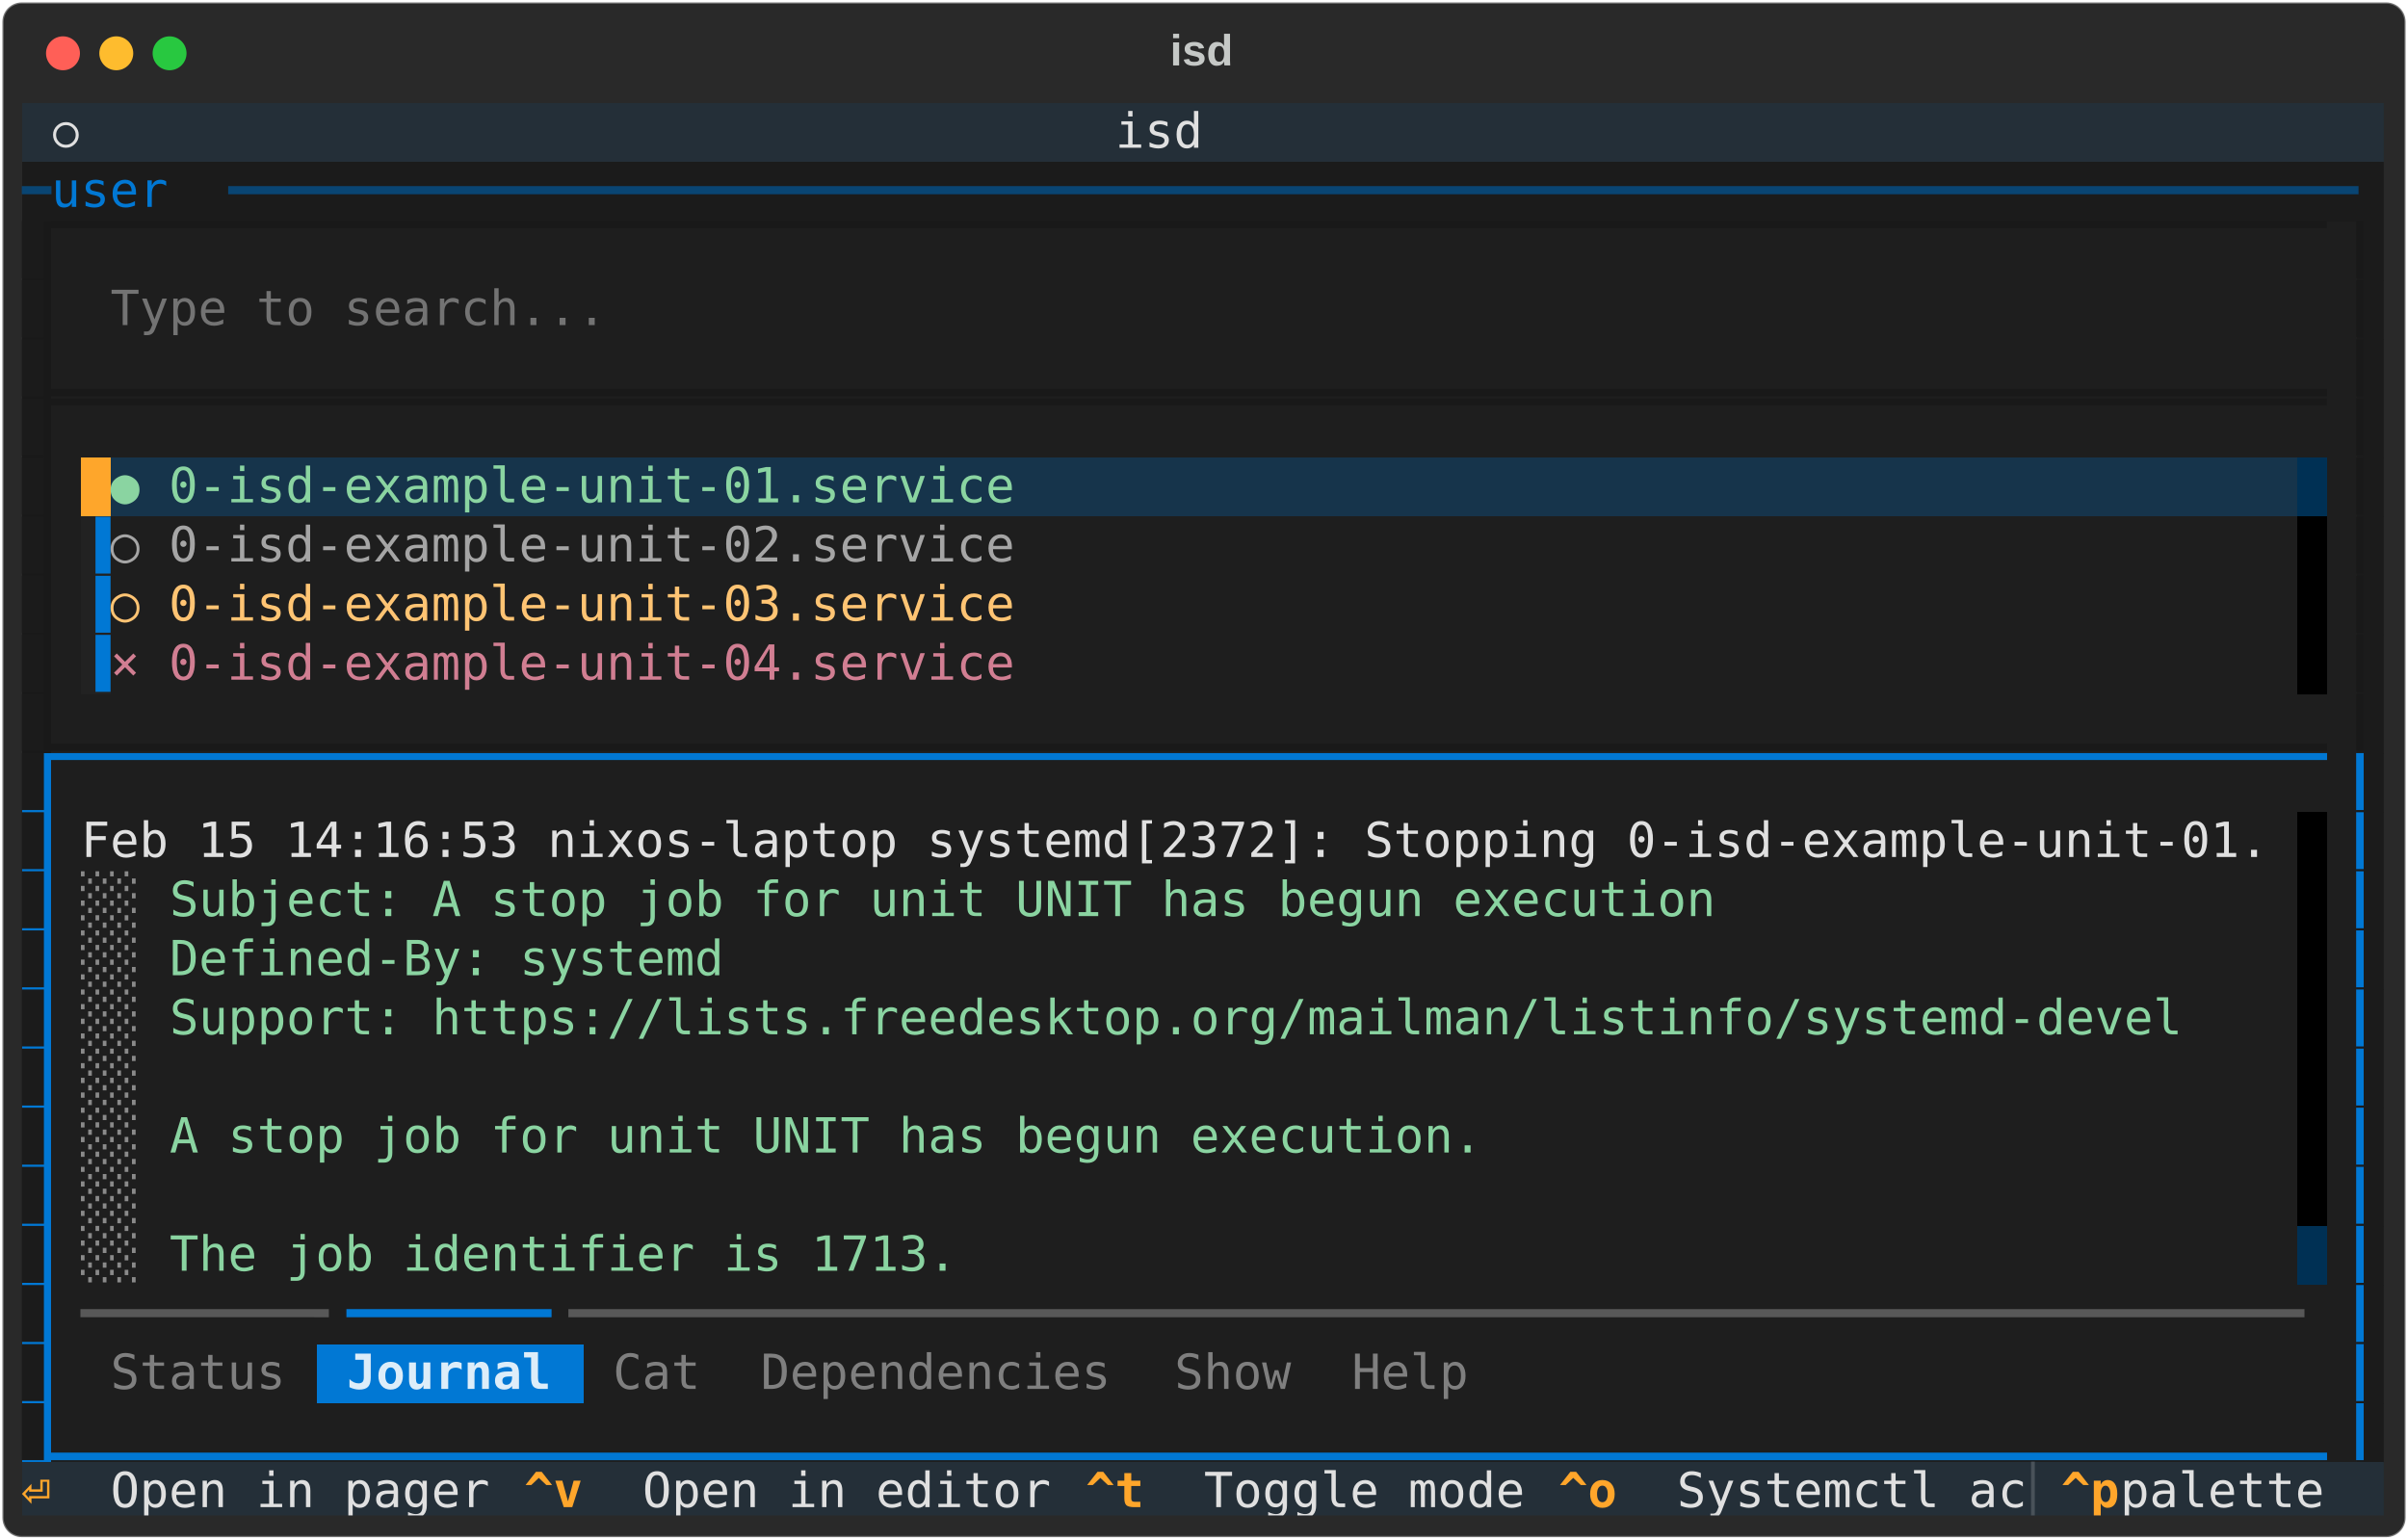
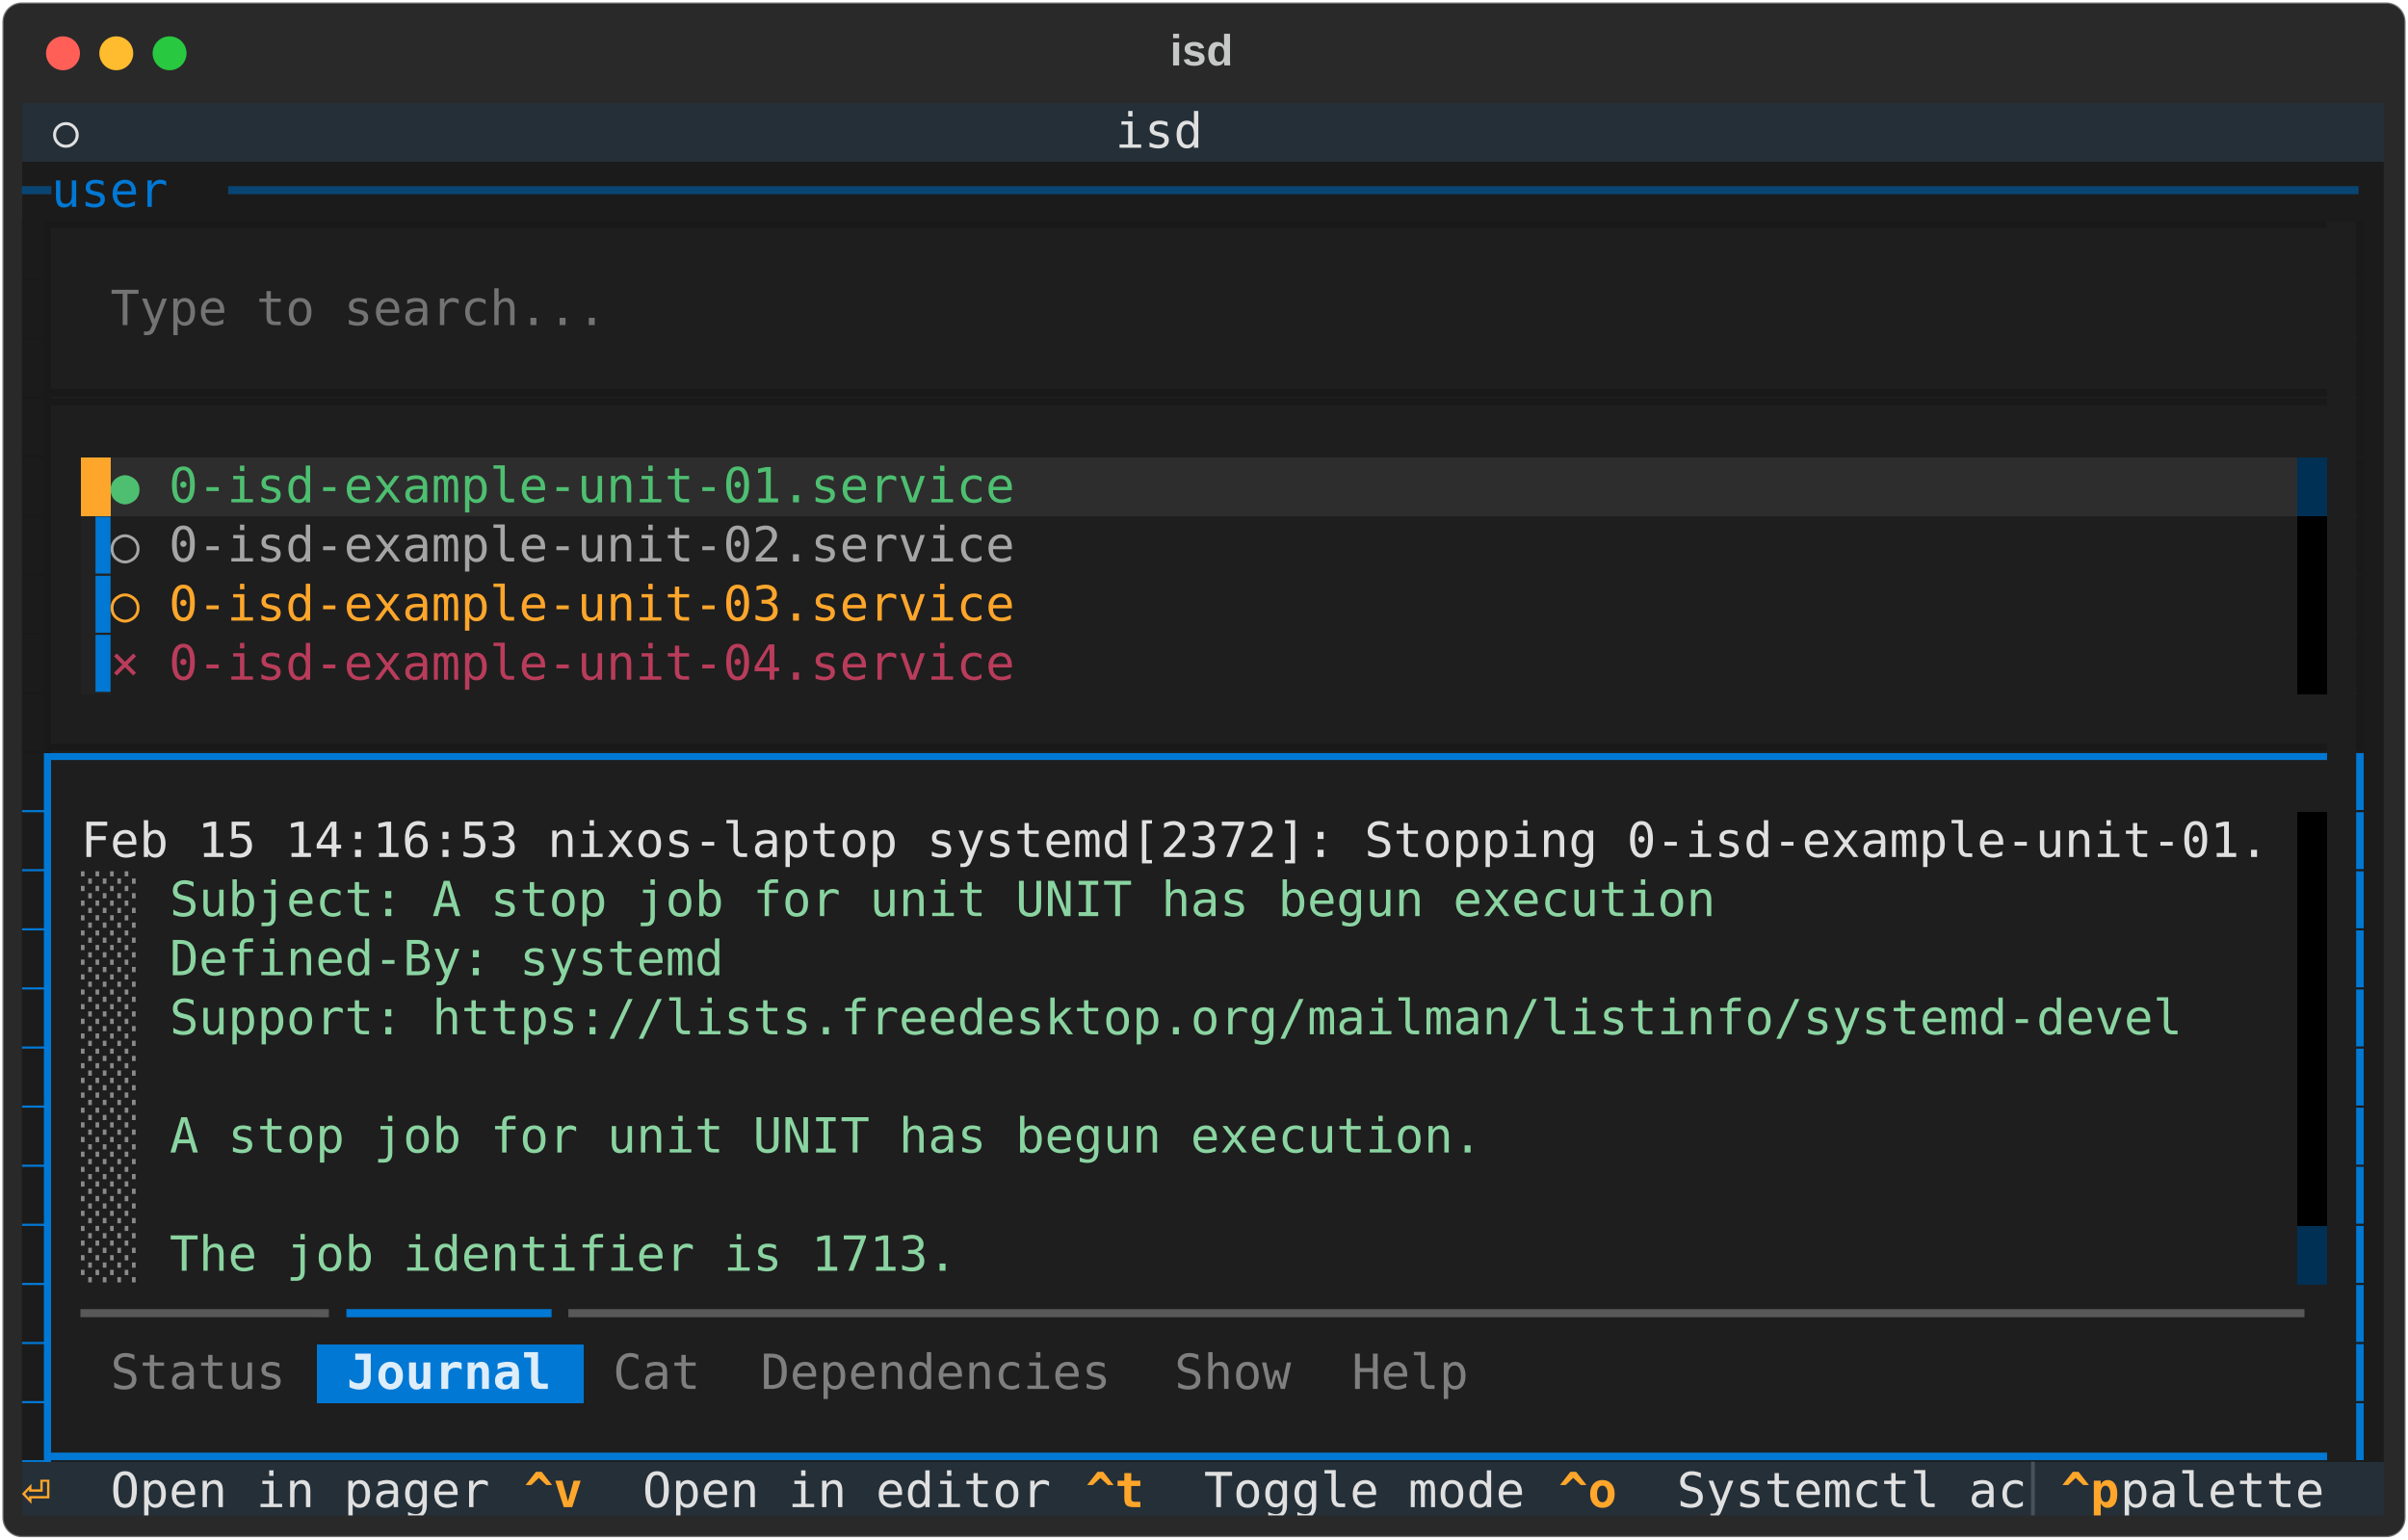
<svg xmlns="http://www.w3.org/2000/svg" class="rich-terminal" viewBox="0 0 994 635.6">
  <style>

    @font-face {
        font-family: "Fira Code";
        src: local("FiraCode-Regular"),
                url("https://cdnjs.cloudflare.com/ajax/libs/firacode/6.2.0/woff2/FiraCode-Regular.woff2") format("woff2"),
                url("https://cdnjs.cloudflare.com/ajax/libs/firacode/6.2.0/woff/FiraCode-Regular.woff") format("woff");
        font-style: normal;
        font-weight: 400;
    }
    @font-face {
        font-family: "Fira Code";
        src: local("FiraCode-Bold"),
                url("https://cdnjs.cloudflare.com/ajax/libs/firacode/6.2.0/woff2/FiraCode-Bold.woff2") format("woff2"),
                url("https://cdnjs.cloudflare.com/ajax/libs/firacode/6.2.0/woff/FiraCode-Bold.woff") format("woff");
        font-style: bold;
        font-weight: 700;
    }

    .terminal-matrix {
        font-family: Fira Code, monospace;
        font-size: 20px;
        line-height: 24.4px;
        font-variant-east-asian: full-width;
    }

    .terminal-title {
        font-size: 18px;
        font-weight: bold;
        font-family: arial;
    }

    .terminal-r1 { fill: #c5c8c6 }
.terminal-r2 { fill: #e0e0e0 }
.terminal-r3 { fill: #094573 }
.terminal-r4 { fill: #0178d4 }
.terminal-r5 { fill: #1b1b1b }
.terminal-r6 { fill: #191919 }
.terminal-r7 { fill: #737373 }
.terminal-r8 { fill: #fea62b }
- .terminal-r9 { fill: #8ad4a1 }
+ .terminal-r9 { fill: #4ebf71 }
.terminal-r10 { fill: #1e1e1e }
.terminal-r11 { fill: #a5a5a5 }
- .terminal-r12 { fill: #ffc473 }
- .terminal-r13 { fill: #d17e92 }
- .terminal-r14 { fill: #8a8a8a }
+ .terminal-r12 { fill: #b93c5b }
+ .terminal-r13 { fill: #8a8a8a }
+ .terminal-r14 { fill: #8ad4a1 }
.terminal-r15 { fill: #585858 }
.terminal-r16 { fill: #7f7f7f }
.terminal-r17 { fill: #ddedf9;font-weight: bold }
.terminal-r18 { fill: #ffa62b;font-weight: bold }
.terminal-r19 { fill: #495259 }
    </style>
  <defs>
    <clipPath id="terminal-clip-terminal">
      <rect x="0" y="0" width="975.0" height="584.6" />
    </clipPath>
    <clipPath id="terminal-line-0">
      <rect x="0" y="1.5" width="976" height="24.65" />
    </clipPath>
    <clipPath id="terminal-line-1">
      <rect x="0" y="25.9" width="976" height="24.65" />
    </clipPath>
    <clipPath id="terminal-line-2">
      <rect x="0" y="50.3" width="976" height="24.65" />
    </clipPath>
    <clipPath id="terminal-line-3">
      <rect x="0" y="74.7" width="976" height="24.65" />
    </clipPath>
    <clipPath id="terminal-line-4">
      <rect x="0" y="99.1" width="976" height="24.65" />
    </clipPath>
    <clipPath id="terminal-line-5">
      <rect x="0" y="123.5" width="976" height="24.65" />
    </clipPath>
    <clipPath id="terminal-line-6">
      <rect x="0" y="147.9" width="976" height="24.65" />
    </clipPath>
    <clipPath id="terminal-line-7">
      <rect x="0" y="172.3" width="976" height="24.65" />
    </clipPath>
    <clipPath id="terminal-line-8">
      <rect x="0" y="196.7" width="976" height="24.65" />
    </clipPath>
    <clipPath id="terminal-line-9">
      <rect x="0" y="221.1" width="976" height="24.65" />
    </clipPath>
    <clipPath id="terminal-line-10">
      <rect x="0" y="245.5" width="976" height="24.65" />
    </clipPath>
    <clipPath id="terminal-line-11">
      <rect x="0" y="269.9" width="976" height="24.65" />
    </clipPath>
    <clipPath id="terminal-line-12">
      <rect x="0" y="294.3" width="976" height="24.65" />
    </clipPath>
    <clipPath id="terminal-line-13">
      <rect x="0" y="318.7" width="976" height="24.65" />
    </clipPath>
    <clipPath id="terminal-line-14">
      <rect x="0" y="343.1" width="976" height="24.65" />
    </clipPath>
    <clipPath id="terminal-line-15">
      <rect x="0" y="367.5" width="976" height="24.65" />
    </clipPath>
    <clipPath id="terminal-line-16">
      <rect x="0" y="391.9" width="976" height="24.65" />
    </clipPath>
    <clipPath id="terminal-line-17">
      <rect x="0" y="416.3" width="976" height="24.65" />
    </clipPath>
    <clipPath id="terminal-line-18">
      <rect x="0" y="440.7" width="976" height="24.65" />
    </clipPath>
    <clipPath id="terminal-line-19">
      <rect x="0" y="465.1" width="976" height="24.65" />
    </clipPath>
    <clipPath id="terminal-line-20">
      <rect x="0" y="489.5" width="976" height="24.65" />
    </clipPath>
    <clipPath id="terminal-line-21">
      <rect x="0" y="513.9" width="976" height="24.65" />
    </clipPath>
    <clipPath id="terminal-line-22">
      <rect x="0" y="538.3" width="976" height="24.65" />
    </clipPath>
  </defs>
  <rect fill="#292929" stroke="rgba(255,255,255,0.35)" stroke-width="1" x="1" y="1" width="992" height="633.6" rx="8" />
  <text class="terminal-title" fill="#c5c8c6" text-anchor="middle" x="496" y="27">isd</text>
  <g transform="translate(26,22)">
    <circle cx="0" cy="0" r="7" fill="#ff5f57" />
    <circle cx="22" cy="0" r="7" fill="#febc2e" />
    <circle cx="44" cy="0" r="7" fill="#28c840" />
  </g>
  <g transform="translate(9, 41)" clip-path="url(#terminal-clip-terminal)">
    <rect fill="#242f38" x="0" y="1.5" width="12.2" height="24.65" shape-rendering="crispEdges" />
    <rect fill="#242f38" x="12.2" y="1.5" width="12.2" height="24.65" shape-rendering="crispEdges" />
    <rect fill="#242f38" x="24.4" y="1.5" width="61" height="24.65" shape-rendering="crispEdges" />
    <rect fill="#242f38" x="85.4" y="1.5" width="12.2" height="24.65" shape-rendering="crispEdges" />
    <rect fill="#242f38" x="97.6" y="1.5" width="353.8" height="24.65" shape-rendering="crispEdges" />
    <rect fill="#242f38" x="451.4" y="1.5" width="36.6" height="24.65" shape-rendering="crispEdges" />
    <rect fill="#242f38" x="488" y="1.5" width="366" height="24.65" shape-rendering="crispEdges" />
    <rect fill="#242f38" x="854" y="1.5" width="12.2" height="24.65" shape-rendering="crispEdges" />
    <rect fill="#242f38" x="866.2" y="1.5" width="0" height="24.65" shape-rendering="crispEdges" />
    <rect fill="#242f38" x="866.2" y="1.5" width="109.8" height="24.65" shape-rendering="crispEdges" />
    <rect fill="#1b1b1b" x="0" y="25.9" width="12.2" height="24.65" shape-rendering="crispEdges" />
    <rect fill="#1b1b1b" x="12.2" y="25.9" width="73.2" height="24.65" shape-rendering="crispEdges" />
    <rect fill="#1b1b1b" x="85.4" y="25.9" width="890.6" height="24.65" shape-rendering="crispEdges" />
    <rect fill="#191919" x="0" y="50.3" width="12.2" height="24.65" shape-rendering="crispEdges" />
    <rect fill="#1e1e1e" x="12.2" y="50.3" width="951.6" height="24.65" shape-rendering="crispEdges" />
    <rect fill="#1b1b1b" x="963.8" y="50.3" width="12.2" height="24.65" shape-rendering="crispEdges" />
    <rect fill="#191919" x="0" y="74.7" width="12.2" height="24.65" shape-rendering="crispEdges" />
    <rect fill="#1e1e1e" x="12.2" y="74.7" width="24.4" height="24.65" shape-rendering="crispEdges" />
    <rect fill="#1e1e1e" x="36.6" y="74.7" width="207.4" height="24.65" shape-rendering="crispEdges" />
    <rect fill="#1e1e1e" x="244" y="74.7" width="695.4" height="24.65" shape-rendering="crispEdges" />
    <rect fill="#1e1e1e" x="939.4" y="74.7" width="24.4" height="24.65" shape-rendering="crispEdges" />
    <rect fill="#1b1b1b" x="963.8" y="74.7" width="12.2" height="24.65" shape-rendering="crispEdges" />
    <rect fill="#191919" x="0" y="99.1" width="12.2" height="24.65" shape-rendering="crispEdges" />
    <rect fill="#1e1e1e" x="12.2" y="99.1" width="951.6" height="24.65" shape-rendering="crispEdges" />
    <rect fill="#1b1b1b" x="963.8" y="99.1" width="12.2" height="24.65" shape-rendering="crispEdges" />
    <rect fill="#191919" x="0" y="123.5" width="12.2" height="24.65" shape-rendering="crispEdges" />
    <rect fill="#1e1e1e" x="12.2" y="123.5" width="951.6" height="24.65" shape-rendering="crispEdges" />
    <rect fill="#1b1b1b" x="963.8" y="123.5" width="12.2" height="24.65" shape-rendering="crispEdges" />
    <rect fill="#191919" x="0" y="147.9" width="12.2" height="24.65" shape-rendering="crispEdges" />
    <rect fill="#1e1e1e" x="12.2" y="147.9" width="12.2" height="24.65" shape-rendering="crispEdges" />
    <rect fill="#fea62b" x="24.4" y="147.9" width="12.2" height="24.65" shape-rendering="crispEdges" />
-     <rect fill="#16344b" x="36.6" y="147.9" width="390.4" height="24.65" shape-rendering="crispEdges" />
-     <rect fill="#16344b" x="427" y="147.9" width="512.4" height="24.65" shape-rendering="crispEdges" />
+     <rect fill="#2d2d2d" x="36.6" y="147.9" width="390.4" height="24.65" shape-rendering="crispEdges" />
+     <rect fill="#2d2d2d" x="427" y="147.9" width="512.4" height="24.65" shape-rendering="crispEdges" />
    <rect fill="#003054" x="939.4" y="147.9" width="12.2" height="24.65" shape-rendering="crispEdges" />
    <rect fill="#1e1e1e" x="951.6" y="147.9" width="12.2" height="24.65" shape-rendering="crispEdges" />
    <rect fill="#1b1b1b" x="963.8" y="147.9" width="12.2" height="24.65" shape-rendering="crispEdges" />
    <rect fill="#191919" x="0" y="172.3" width="12.2" height="24.65" shape-rendering="crispEdges" />
    <rect fill="#1e1e1e" x="12.2" y="172.3" width="12.2" height="24.65" shape-rendering="crispEdges" />
    <rect fill="#222222" x="24.4" y="172.3" width="12.2" height="24.65" shape-rendering="crispEdges" />
    <rect fill="#1e1e1e" x="36.6" y="172.3" width="390.4" height="24.65" shape-rendering="crispEdges" />
    <rect fill="#1e1e1e" x="427" y="172.3" width="512.4" height="24.65" shape-rendering="crispEdges" />
    <rect fill="#000000" x="939.4" y="172.3" width="12.2" height="24.65" shape-rendering="crispEdges" />
    <rect fill="#1e1e1e" x="951.6" y="172.3" width="12.2" height="24.65" shape-rendering="crispEdges" />
    <rect fill="#1b1b1b" x="963.8" y="172.3" width="12.2" height="24.65" shape-rendering="crispEdges" />
    <rect fill="#191919" x="0" y="196.7" width="12.2" height="24.65" shape-rendering="crispEdges" />
    <rect fill="#1e1e1e" x="12.2" y="196.7" width="12.2" height="24.65" shape-rendering="crispEdges" />
    <rect fill="#222222" x="24.4" y="196.7" width="12.2" height="24.65" shape-rendering="crispEdges" />
    <rect fill="#1e1e1e" x="36.6" y="196.7" width="390.4" height="24.65" shape-rendering="crispEdges" />
    <rect fill="#1e1e1e" x="427" y="196.7" width="512.4" height="24.65" shape-rendering="crispEdges" />
    <rect fill="#000000" x="939.4" y="196.7" width="12.2" height="24.65" shape-rendering="crispEdges" />
    <rect fill="#1e1e1e" x="951.6" y="196.7" width="12.2" height="24.65" shape-rendering="crispEdges" />
    <rect fill="#1b1b1b" x="963.8" y="196.7" width="12.2" height="24.65" shape-rendering="crispEdges" />
    <rect fill="#191919" x="0" y="221.1" width="12.2" height="24.65" shape-rendering="crispEdges" />
    <rect fill="#1e1e1e" x="12.2" y="221.1" width="12.2" height="24.65" shape-rendering="crispEdges" />
    <rect fill="#222222" x="24.4" y="221.1" width="12.2" height="24.65" shape-rendering="crispEdges" />
    <rect fill="#1e1e1e" x="36.6" y="221.1" width="390.4" height="24.65" shape-rendering="crispEdges" />
    <rect fill="#1e1e1e" x="427" y="221.1" width="512.4" height="24.65" shape-rendering="crispEdges" />
    <rect fill="#000000" x="939.4" y="221.1" width="12.2" height="24.65" shape-rendering="crispEdges" />
    <rect fill="#1e1e1e" x="951.6" y="221.1" width="12.2" height="24.65" shape-rendering="crispEdges" />
    <rect fill="#1b1b1b" x="963.8" y="221.1" width="12.2" height="24.65" shape-rendering="crispEdges" />
    <rect fill="#191919" x="0" y="245.5" width="12.2" height="24.65" shape-rendering="crispEdges" />
    <rect fill="#1e1e1e" x="12.2" y="245.5" width="951.6" height="24.65" shape-rendering="crispEdges" />
    <rect fill="#1b1b1b" x="963.8" y="245.5" width="12.2" height="24.65" shape-rendering="crispEdges" />
    <rect fill="#0178d4" x="0" y="269.9" width="12.2" height="24.65" shape-rendering="crispEdges" />
    <rect fill="#1e1e1e" x="12.2" y="269.9" width="951.6" height="24.65" shape-rendering="crispEdges" />
    <rect fill="#1b1b1b" x="963.8" y="269.9" width="12.2" height="24.65" shape-rendering="crispEdges" />
    <rect fill="#0178d4" x="0" y="294.3" width="12.2" height="24.65" shape-rendering="crispEdges" />
    <rect fill="#1e1e1e" x="12.2" y="294.3" width="12.2" height="24.65" shape-rendering="crispEdges" />
    <rect fill="#1e1e1e" x="24.4" y="294.3" width="915" height="24.65" shape-rendering="crispEdges" />
    <rect fill="#000000" x="939.4" y="294.3" width="12.2" height="24.65" shape-rendering="crispEdges" />
    <rect fill="#1e1e1e" x="951.6" y="294.3" width="12.2" height="24.65" shape-rendering="crispEdges" />
    <rect fill="#1b1b1b" x="963.8" y="294.3" width="12.2" height="24.65" shape-rendering="crispEdges" />
    <rect fill="#0178d4" x="0" y="318.7" width="12.2" height="24.65" shape-rendering="crispEdges" />
    <rect fill="#1e1e1e" x="12.2" y="318.7" width="12.2" height="24.65" shape-rendering="crispEdges" />
    <rect fill="#1e1e1e" x="24.4" y="318.7" width="36.6" height="24.65" shape-rendering="crispEdges" />
    <rect fill="#1e1e1e" x="61" y="318.7" width="646.6" height="24.65" shape-rendering="crispEdges" />
    <rect fill="#1e1e1e" x="707.6" y="318.7" width="231.8" height="24.65" shape-rendering="crispEdges" />
    <rect fill="#000000" x="939.4" y="318.7" width="12.2" height="24.65" shape-rendering="crispEdges" />
    <rect fill="#1e1e1e" x="951.6" y="318.7" width="12.2" height="24.65" shape-rendering="crispEdges" />
    <rect fill="#1b1b1b" x="963.8" y="318.7" width="12.2" height="24.65" shape-rendering="crispEdges" />
    <rect fill="#0178d4" x="0" y="343.1" width="12.2" height="24.65" shape-rendering="crispEdges" />
    <rect fill="#1e1e1e" x="12.2" y="343.1" width="12.2" height="24.65" shape-rendering="crispEdges" />
    <rect fill="#1e1e1e" x="24.4" y="343.1" width="24.4" height="24.65" shape-rendering="crispEdges" />
    <rect fill="#1e1e1e" x="48.8" y="343.1" width="12.2" height="24.65" shape-rendering="crispEdges" />
    <rect fill="#1e1e1e" x="61" y="343.1" width="231.8" height="24.65" shape-rendering="crispEdges" />
    <rect fill="#1e1e1e" x="292.8" y="343.1" width="646.6" height="24.65" shape-rendering="crispEdges" />
    <rect fill="#000000" x="939.4" y="343.1" width="12.2" height="24.65" shape-rendering="crispEdges" />
    <rect fill="#1e1e1e" x="951.6" y="343.1" width="12.2" height="24.65" shape-rendering="crispEdges" />
    <rect fill="#1b1b1b" x="963.8" y="343.1" width="12.2" height="24.65" shape-rendering="crispEdges" />
    <rect fill="#0178d4" x="0" y="367.5" width="12.2" height="24.65" shape-rendering="crispEdges" />
    <rect fill="#1e1e1e" x="12.2" y="367.5" width="12.2" height="24.65" shape-rendering="crispEdges" />
    <rect fill="#1e1e1e" x="24.4" y="367.5" width="24.4" height="24.65" shape-rendering="crispEdges" />
    <rect fill="#1e1e1e" x="48.8" y="367.5" width="12.2" height="24.65" shape-rendering="crispEdges" />
    <rect fill="#1e1e1e" x="61" y="367.5" width="841.8" height="24.65" shape-rendering="crispEdges" />
    <rect fill="#1e1e1e" x="902.8" y="367.5" width="36.6" height="24.65" shape-rendering="crispEdges" />
    <rect fill="#000000" x="939.4" y="367.5" width="12.2" height="24.65" shape-rendering="crispEdges" />
    <rect fill="#1e1e1e" x="951.6" y="367.5" width="12.2" height="24.65" shape-rendering="crispEdges" />
    <rect fill="#1b1b1b" x="963.8" y="367.5" width="12.2" height="24.65" shape-rendering="crispEdges" />
    <rect fill="#0178d4" x="0" y="391.9" width="12.2" height="24.65" shape-rendering="crispEdges" />
    <rect fill="#1e1e1e" x="12.2" y="391.9" width="12.2" height="24.65" shape-rendering="crispEdges" />
    <rect fill="#1e1e1e" x="24.4" y="391.9" width="24.4" height="24.65" shape-rendering="crispEdges" />
    <rect fill="#1e1e1e" x="48.8" y="391.9" width="890.6" height="24.65" shape-rendering="crispEdges" />
    <rect fill="#000000" x="939.4" y="391.9" width="12.2" height="24.65" shape-rendering="crispEdges" />
    <rect fill="#1e1e1e" x="951.6" y="391.9" width="12.2" height="24.65" shape-rendering="crispEdges" />
    <rect fill="#1b1b1b" x="963.8" y="391.9" width="12.2" height="24.65" shape-rendering="crispEdges" />
    <rect fill="#0178d4" x="0" y="416.3" width="12.2" height="24.65" shape-rendering="crispEdges" />
    <rect fill="#1e1e1e" x="12.2" y="416.3" width="12.2" height="24.65" shape-rendering="crispEdges" />
    <rect fill="#1e1e1e" x="24.4" y="416.3" width="24.4" height="24.65" shape-rendering="crispEdges" />
    <rect fill="#1e1e1e" x="48.8" y="416.3" width="12.2" height="24.65" shape-rendering="crispEdges" />
    <rect fill="#1e1e1e" x="61" y="416.3" width="549" height="24.65" shape-rendering="crispEdges" />
    <rect fill="#1e1e1e" x="610" y="416.3" width="329.4" height="24.65" shape-rendering="crispEdges" />
    <rect fill="#000000" x="939.4" y="416.3" width="12.2" height="24.65" shape-rendering="crispEdges" />
    <rect fill="#1e1e1e" x="951.6" y="416.3" width="12.2" height="24.65" shape-rendering="crispEdges" />
    <rect fill="#1b1b1b" x="963.8" y="416.3" width="12.2" height="24.65" shape-rendering="crispEdges" />
    <rect fill="#0178d4" x="0" y="440.7" width="12.2" height="24.65" shape-rendering="crispEdges" />
    <rect fill="#1e1e1e" x="12.2" y="440.7" width="12.2" height="24.65" shape-rendering="crispEdges" />
    <rect fill="#1e1e1e" x="24.4" y="440.7" width="24.4" height="24.65" shape-rendering="crispEdges" />
    <rect fill="#1e1e1e" x="48.8" y="440.7" width="890.6" height="24.65" shape-rendering="crispEdges" />
    <rect fill="#000000" x="939.4" y="440.7" width="12.2" height="24.65" shape-rendering="crispEdges" />
    <rect fill="#1e1e1e" x="951.6" y="440.7" width="12.2" height="24.65" shape-rendering="crispEdges" />
    <rect fill="#1b1b1b" x="963.8" y="440.7" width="12.2" height="24.65" shape-rendering="crispEdges" />
    <rect fill="#0178d4" x="0" y="465.1" width="12.2" height="24.65" shape-rendering="crispEdges" />
    <rect fill="#1e1e1e" x="12.2" y="465.1" width="12.2" height="24.65" shape-rendering="crispEdges" />
    <rect fill="#1e1e1e" x="24.4" y="465.1" width="24.4" height="24.65" shape-rendering="crispEdges" />
    <rect fill="#1e1e1e" x="48.8" y="465.1" width="12.2" height="24.65" shape-rendering="crispEdges" />
    <rect fill="#1e1e1e" x="61" y="465.1" width="329.4" height="24.65" shape-rendering="crispEdges" />
    <rect fill="#1e1e1e" x="390.4" y="465.1" width="549" height="24.65" shape-rendering="crispEdges" />
    <rect fill="#003054" x="939.4" y="465.1" width="12.2" height="24.65" shape-rendering="crispEdges" />
    <rect fill="#1e1e1e" x="951.6" y="465.1" width="12.2" height="24.65" shape-rendering="crispEdges" />
    <rect fill="#1b1b1b" x="963.8" y="465.1" width="12.2" height="24.65" shape-rendering="crispEdges" />
    <rect fill="#0178d4" x="0" y="489.5" width="12.2" height="24.65" shape-rendering="crispEdges" />
    <rect fill="#1e1e1e" x="12.2" y="489.5" width="12.2" height="24.65" shape-rendering="crispEdges" />
    <rect fill="#1e1e1e" x="24.4" y="489.5" width="109.8" height="24.65" shape-rendering="crispEdges" />
    <rect fill="#1e1e1e" x="134.2" y="489.5" width="85.4" height="24.65" shape-rendering="crispEdges" />
    <rect fill="#1e1e1e" x="219.6" y="489.5" width="732" height="24.65" shape-rendering="crispEdges" />
    <rect fill="#1e1e1e" x="951.6" y="489.5" width="12.2" height="24.65" shape-rendering="crispEdges" />
    <rect fill="#1b1b1b" x="963.8" y="489.5" width="12.2" height="24.65" shape-rendering="crispEdges" />
    <rect fill="#0178d4" x="0" y="513.9" width="12.2" height="24.65" shape-rendering="crispEdges" />
    <rect fill="#1e1e1e" x="12.2" y="513.9" width="24.4" height="24.65" shape-rendering="crispEdges" />
    <rect fill="#1e1e1e" x="36.6" y="513.9" width="73.2" height="24.65" shape-rendering="crispEdges" />
    <rect fill="#1e1e1e" x="109.8" y="513.9" width="12.2" height="24.65" shape-rendering="crispEdges" />
    <rect fill="#0178d4" x="122" y="513.9" width="12.2" height="24.65" shape-rendering="crispEdges" />
    <rect fill="#0178d4" x="134.2" y="513.9" width="85.4" height="24.65" shape-rendering="crispEdges" />
    <rect fill="#0178d4" x="219.6" y="513.9" width="12.2" height="24.65" shape-rendering="crispEdges" />
    <rect fill="#1e1e1e" x="231.8" y="513.9" width="12.2" height="24.65" shape-rendering="crispEdges" />
    <rect fill="#1e1e1e" x="244" y="513.9" width="36.6" height="24.65" shape-rendering="crispEdges" />
    <rect fill="#1e1e1e" x="280.6" y="513.9" width="24.4" height="24.65" shape-rendering="crispEdges" />
    <rect fill="#1e1e1e" x="305" y="513.9" width="146.4" height="24.65" shape-rendering="crispEdges" />
    <rect fill="#1e1e1e" x="451.4" y="513.9" width="24.4" height="24.65" shape-rendering="crispEdges" />
    <rect fill="#1e1e1e" x="475.8" y="513.9" width="48.8" height="24.65" shape-rendering="crispEdges" />
    <rect fill="#1e1e1e" x="524.6" y="513.9" width="24.4" height="24.65" shape-rendering="crispEdges" />
    <rect fill="#1e1e1e" x="549" y="513.9" width="48.8" height="24.65" shape-rendering="crispEdges" />
    <rect fill="#1e1e1e" x="597.8" y="513.9" width="366" height="24.65" shape-rendering="crispEdges" />
    <rect fill="#1b1b1b" x="963.8" y="513.9" width="12.2" height="24.65" shape-rendering="crispEdges" />
    <rect fill="#0178d4" x="0" y="538.3" width="12.2" height="24.65" shape-rendering="crispEdges" />
    <rect fill="#1e1e1e" x="12.2" y="538.3" width="951.6" height="24.65" shape-rendering="crispEdges" />
    <rect fill="#1b1b1b" x="963.8" y="538.3" width="12.2" height="24.65" shape-rendering="crispEdges" />
    <rect fill="#242f38" x="0" y="562.7" width="36.6" height="24.65" shape-rendering="crispEdges" />
    <rect fill="#242f38" x="36.6" y="562.7" width="170.8" height="24.65" shape-rendering="crispEdges" />
    <rect fill="#242f38" x="207.4" y="562.7" width="48.8" height="24.65" shape-rendering="crispEdges" />
    <rect fill="#242f38" x="256.2" y="562.7" width="183" height="24.65" shape-rendering="crispEdges" />
    <rect fill="#242f38" x="439.2" y="562.7" width="48.8" height="24.65" shape-rendering="crispEdges" />
    <rect fill="#242f38" x="488" y="562.7" width="146.4" height="24.65" shape-rendering="crispEdges" />
    <rect fill="#242f38" x="634.4" y="562.7" width="48.8" height="24.65" shape-rendering="crispEdges" />
    <rect fill="#242f38" x="683.2" y="562.7" width="146.4" height="24.65" shape-rendering="crispEdges" />
    <rect fill="#242f38" x="829.6" y="562.7" width="12.2" height="24.65" shape-rendering="crispEdges" />
    <rect fill="#242f38" x="841.8" y="562.7" width="24.4" height="24.65" shape-rendering="crispEdges" />
    <rect fill="#242f38" x="866.2" y="562.7" width="97.6" height="24.65" shape-rendering="crispEdges" />
    <rect fill="#242f38" x="963.8" y="562.7" width="12.2" height="24.65" shape-rendering="crispEdges" />
    <g class="terminal-matrix">
      <text class="terminal-r2" x="12.2" y="20" textLength="12.2" clip-path="url(#terminal-line-0)">⭘</text>
      <text class="terminal-r2" x="451.4" y="20" textLength="36.6" clip-path="url(#terminal-line-0)">isd</text>
      <text class="terminal-r1" x="976" y="20" textLength="12.2" clip-path="url(#terminal-line-0)">
</text>
      <text class="terminal-r3" x="0" y="44.4" textLength="12.2" clip-path="url(#terminal-line-1)">━</text>
      <text class="terminal-r4" x="12.2" y="44.4" textLength="73.2" clip-path="url(#terminal-line-1)"> user </text>
      <text class="terminal-r3" x="85.4" y="44.4" textLength="890.6" clip-path="url(#terminal-line-1)">━━━━━━━━━━━━━━━━━━━━━━━━━━━━━━━━━━━━━━━━━━━━━━━━━━━━━━━━━━━━━━━━━━━━━━━━━</text>
      <text class="terminal-r1" x="976" y="44.4" textLength="12.2" clip-path="url(#terminal-line-1)">
</text>
      <text class="terminal-r5" x="0" y="68.8" textLength="12.2" clip-path="url(#terminal-line-2)">▊</text>
      <text class="terminal-r6" x="12.2" y="68.8" textLength="951.6" clip-path="url(#terminal-line-2)">▔▔▔▔▔▔▔▔▔▔▔▔▔▔▔▔▔▔▔▔▔▔▔▔▔▔▔▔▔▔▔▔▔▔▔▔▔▔▔▔▔▔▔▔▔▔▔▔▔▔▔▔▔▔▔▔▔▔▔▔▔▔▔▔▔▔▔▔▔▔▔▔▔▔▔▔▔▔</text>
      <text class="terminal-r6" x="963.8" y="68.8" textLength="12.2" clip-path="url(#terminal-line-2)">▎</text>
      <text class="terminal-r1" x="976" y="68.8" textLength="12.2" clip-path="url(#terminal-line-2)">
</text>
      <text class="terminal-r5" x="0" y="93.2" textLength="12.2" clip-path="url(#terminal-line-3)">▊</text>
      <text class="terminal-r7" x="36.6" y="93.2" textLength="207.4" clip-path="url(#terminal-line-3)">Type to search...</text>
      <text class="terminal-r6" x="963.8" y="93.2" textLength="12.2" clip-path="url(#terminal-line-3)">▎</text>
      <text class="terminal-r1" x="976" y="93.2" textLength="12.2" clip-path="url(#terminal-line-3)">
</text>
      <text class="terminal-r5" x="0" y="117.6" textLength="12.2" clip-path="url(#terminal-line-4)">▊</text>
      <text class="terminal-r6" x="12.2" y="117.6" textLength="951.6" clip-path="url(#terminal-line-4)">▁▁▁▁▁▁▁▁▁▁▁▁▁▁▁▁▁▁▁▁▁▁▁▁▁▁▁▁▁▁▁▁▁▁▁▁▁▁▁▁▁▁▁▁▁▁▁▁▁▁▁▁▁▁▁▁▁▁▁▁▁▁▁▁▁▁▁▁▁▁▁▁▁▁▁▁▁▁</text>
      <text class="terminal-r6" x="963.8" y="117.6" textLength="12.2" clip-path="url(#terminal-line-4)">▎</text>
      <text class="terminal-r1" x="976" y="117.6" textLength="12.2" clip-path="url(#terminal-line-4)">
</text>
      <text class="terminal-r5" x="0" y="142" textLength="12.2" clip-path="url(#terminal-line-5)">▊</text>
      <text class="terminal-r6" x="12.2" y="142" textLength="951.6" clip-path="url(#terminal-line-5)">▔▔▔▔▔▔▔▔▔▔▔▔▔▔▔▔▔▔▔▔▔▔▔▔▔▔▔▔▔▔▔▔▔▔▔▔▔▔▔▔▔▔▔▔▔▔▔▔▔▔▔▔▔▔▔▔▔▔▔▔▔▔▔▔▔▔▔▔▔▔▔▔▔▔▔▔▔▔</text>
      <text class="terminal-r6" x="963.8" y="142" textLength="12.2" clip-path="url(#terminal-line-5)">▎</text>
      <text class="terminal-r1" x="976" y="142" textLength="12.2" clip-path="url(#terminal-line-5)">
</text>
      <text class="terminal-r5" x="0" y="166.4" textLength="12.2" clip-path="url(#terminal-line-6)">▊</text>
      <text class="terminal-r8" x="24.4" y="166.4" textLength="12.2" clip-path="url(#terminal-line-6)">▐</text>
      <text class="terminal-r9" x="36.6" y="166.4" textLength="390.4" clip-path="url(#terminal-line-6)"> ● 0-isd-example-unit-01.service</text>
      <text class="terminal-r6" x="963.8" y="166.4" textLength="12.2" clip-path="url(#terminal-line-6)">▎</text>
      <text class="terminal-r1" x="976" y="166.4" textLength="12.2" clip-path="url(#terminal-line-6)">
</text>
      <text class="terminal-r5" x="0" y="190.8" textLength="12.2" clip-path="url(#terminal-line-7)">▊</text>
      <text class="terminal-r4" x="24.4" y="190.8" textLength="12.2" clip-path="url(#terminal-line-7)">▐</text>
      <text class="terminal-r11" x="36.6" y="190.8" textLength="390.4" clip-path="url(#terminal-line-7)"> ○ 0-isd-example-unit-02.service</text>
      <text class="terminal-r6" x="963.8" y="190.8" textLength="12.2" clip-path="url(#terminal-line-7)">▎</text>
      <text class="terminal-r1" x="976" y="190.8" textLength="12.2" clip-path="url(#terminal-line-7)">
</text>
      <text class="terminal-r5" x="0" y="215.2" textLength="12.2" clip-path="url(#terminal-line-8)">▊</text>
      <text class="terminal-r4" x="24.4" y="215.2" textLength="12.2" clip-path="url(#terminal-line-8)">▐</text>
-       <text class="terminal-r12" x="36.6" y="215.2" textLength="390.4" clip-path="url(#terminal-line-8)"> ○ 0-isd-example-unit-03.service</text>
+       <text class="terminal-r8" x="36.6" y="215.2" textLength="390.4" clip-path="url(#terminal-line-8)"> ○ 0-isd-example-unit-03.service</text>
      <text class="terminal-r6" x="963.8" y="215.2" textLength="12.2" clip-path="url(#terminal-line-8)">▎</text>
      <text class="terminal-r1" x="976" y="215.2" textLength="12.2" clip-path="url(#terminal-line-8)">
</text>
      <text class="terminal-r5" x="0" y="239.6" textLength="12.2" clip-path="url(#terminal-line-9)">▊</text>
      <text class="terminal-r4" x="24.4" y="239.6" textLength="12.2" clip-path="url(#terminal-line-9)">▐</text>
-       <text class="terminal-r13" x="36.6" y="239.6" textLength="390.4" clip-path="url(#terminal-line-9)"> × 0-isd-example-unit-04.service</text>
+       <text class="terminal-r12" x="36.6" y="239.6" textLength="390.4" clip-path="url(#terminal-line-9)"> × 0-isd-example-unit-04.service</text>
      <text class="terminal-r6" x="963.8" y="239.6" textLength="12.2" clip-path="url(#terminal-line-9)">▎</text>
      <text class="terminal-r1" x="976" y="239.6" textLength="12.2" clip-path="url(#terminal-line-9)">
</text>
      <text class="terminal-r5" x="0" y="264" textLength="12.2" clip-path="url(#terminal-line-10)">▊</text>
      <text class="terminal-r6" x="12.2" y="264" textLength="951.6" clip-path="url(#terminal-line-10)">▁▁▁▁▁▁▁▁▁▁▁▁▁▁▁▁▁▁▁▁▁▁▁▁▁▁▁▁▁▁▁▁▁▁▁▁▁▁▁▁▁▁▁▁▁▁▁▁▁▁▁▁▁▁▁▁▁▁▁▁▁▁▁▁▁▁▁▁▁▁▁▁▁▁▁▁▁▁</text>
      <text class="terminal-r6" x="963.8" y="264" textLength="12.2" clip-path="url(#terminal-line-10)">▎</text>
      <text class="terminal-r1" x="976" y="264" textLength="12.2" clip-path="url(#terminal-line-10)">
</text>
      <text class="terminal-r5" x="0" y="288.4" textLength="12.2" clip-path="url(#terminal-line-11)">▊</text>
      <text class="terminal-r4" x="12.2" y="288.4" textLength="951.6" clip-path="url(#terminal-line-11)">▔▔▔▔▔▔▔▔▔▔▔▔▔▔▔▔▔▔▔▔▔▔▔▔▔▔▔▔▔▔▔▔▔▔▔▔▔▔▔▔▔▔▔▔▔▔▔▔▔▔▔▔▔▔▔▔▔▔▔▔▔▔▔▔▔▔▔▔▔▔▔▔▔▔▔▔▔▔</text>
      <text class="terminal-r4" x="963.8" y="288.4" textLength="12.2" clip-path="url(#terminal-line-11)">▎</text>
      <text class="terminal-r1" x="976" y="288.4" textLength="12.2" clip-path="url(#terminal-line-11)">
</text>
      <text class="terminal-r5" x="0" y="312.8" textLength="12.2" clip-path="url(#terminal-line-12)">▊</text>
      <text class="terminal-r2" x="24.4" y="312.8" textLength="915" clip-path="url(#terminal-line-12)">Feb 15 14:16:53 nixos-laptop systemd[2372]: Stopping 0-isd-example-unit-01.</text>
      <text class="terminal-r4" x="963.8" y="312.8" textLength="12.2" clip-path="url(#terminal-line-12)">▎</text>
      <text class="terminal-r1" x="976" y="312.8" textLength="12.2" clip-path="url(#terminal-line-12)">
</text>
      <text class="terminal-r5" x="0" y="337.2" textLength="12.2" clip-path="url(#terminal-line-13)">▊</text>
-       <text class="terminal-r14" x="24.4" y="337.2" textLength="36.6" clip-path="url(#terminal-line-13)">░░ </text>
-       <text class="terminal-r9" x="61" y="337.2" textLength="646.6" clip-path="url(#terminal-line-13)">Subject: A stop job for unit UNIT has begun execution</text>
+       <text class="terminal-r13" x="24.4" y="337.2" textLength="36.6" clip-path="url(#terminal-line-13)">░░ </text>
+       <text class="terminal-r14" x="61" y="337.2" textLength="646.6" clip-path="url(#terminal-line-13)">Subject: A stop job for unit UNIT has begun execution</text>
      <text class="terminal-r4" x="963.8" y="337.2" textLength="12.2" clip-path="url(#terminal-line-13)">▎</text>
      <text class="terminal-r1" x="976" y="337.2" textLength="12.2" clip-path="url(#terminal-line-13)">
</text>
      <text class="terminal-r5" x="0" y="361.6" textLength="12.2" clip-path="url(#terminal-line-14)">▊</text>
-       <text class="terminal-r14" x="24.4" y="361.6" textLength="24.4" clip-path="url(#terminal-line-14)">░░</text>
-       <text class="terminal-r9" x="61" y="361.6" textLength="231.8" clip-path="url(#terminal-line-14)">Defined-By: systemd</text>
+       <text class="terminal-r13" x="24.4" y="361.6" textLength="24.4" clip-path="url(#terminal-line-14)">░░</text>
+       <text class="terminal-r14" x="61" y="361.6" textLength="231.8" clip-path="url(#terminal-line-14)">Defined-By: systemd</text>
      <text class="terminal-r4" x="963.8" y="361.6" textLength="12.2" clip-path="url(#terminal-line-14)">▎</text>
      <text class="terminal-r1" x="976" y="361.6" textLength="12.2" clip-path="url(#terminal-line-14)">
</text>
      <text class="terminal-r5" x="0" y="386" textLength="12.2" clip-path="url(#terminal-line-15)">▊</text>
-       <text class="terminal-r14" x="24.4" y="386" textLength="24.4" clip-path="url(#terminal-line-15)">░░</text>
-       <text class="terminal-r9" x="61" y="386" textLength="841.8" clip-path="url(#terminal-line-15)">Support: https://lists.freedesktop.org/mailman/listinfo/systemd-devel</text>
+       <text class="terminal-r13" x="24.4" y="386" textLength="24.4" clip-path="url(#terminal-line-15)">░░</text>
+       <text class="terminal-r14" x="61" y="386" textLength="841.8" clip-path="url(#terminal-line-15)">Support: https://lists.freedesktop.org/mailman/listinfo/systemd-devel</text>
      <text class="terminal-r4" x="963.8" y="386" textLength="12.2" clip-path="url(#terminal-line-15)">▎</text>
      <text class="terminal-r1" x="976" y="386" textLength="12.2" clip-path="url(#terminal-line-15)">
</text>
      <text class="terminal-r5" x="0" y="410.4" textLength="12.2" clip-path="url(#terminal-line-16)">▊</text>
-       <text class="terminal-r14" x="24.4" y="410.4" textLength="24.4" clip-path="url(#terminal-line-16)">░░</text>
+       <text class="terminal-r13" x="24.4" y="410.4" textLength="24.4" clip-path="url(#terminal-line-16)">░░</text>
      <text class="terminal-r4" x="963.8" y="410.4" textLength="12.2" clip-path="url(#terminal-line-16)">▎</text>
      <text class="terminal-r1" x="976" y="410.4" textLength="12.2" clip-path="url(#terminal-line-16)">
</text>
      <text class="terminal-r5" x="0" y="434.8" textLength="12.2" clip-path="url(#terminal-line-17)">▊</text>
-       <text class="terminal-r14" x="24.4" y="434.8" textLength="24.4" clip-path="url(#terminal-line-17)">░░</text>
-       <text class="terminal-r9" x="61" y="434.8" textLength="549" clip-path="url(#terminal-line-17)">A stop job for unit UNIT has begun execution.</text>
+       <text class="terminal-r13" x="24.4" y="434.8" textLength="24.4" clip-path="url(#terminal-line-17)">░░</text>
+       <text class="terminal-r14" x="61" y="434.8" textLength="549" clip-path="url(#terminal-line-17)">A stop job for unit UNIT has begun execution.</text>
      <text class="terminal-r4" x="963.8" y="434.8" textLength="12.2" clip-path="url(#terminal-line-17)">▎</text>
      <text class="terminal-r1" x="976" y="434.8" textLength="12.2" clip-path="url(#terminal-line-17)">
</text>
      <text class="terminal-r5" x="0" y="459.2" textLength="12.2" clip-path="url(#terminal-line-18)">▊</text>
-       <text class="terminal-r14" x="24.4" y="459.2" textLength="24.4" clip-path="url(#terminal-line-18)">░░</text>
+       <text class="terminal-r13" x="24.4" y="459.2" textLength="24.4" clip-path="url(#terminal-line-18)">░░</text>
      <text class="terminal-r4" x="963.8" y="459.2" textLength="12.2" clip-path="url(#terminal-line-18)">▎</text>
      <text class="terminal-r1" x="976" y="459.2" textLength="12.2" clip-path="url(#terminal-line-18)">
</text>
      <text class="terminal-r5" x="0" y="483.6" textLength="12.2" clip-path="url(#terminal-line-19)">▊</text>
-       <text class="terminal-r14" x="24.4" y="483.6" textLength="24.4" clip-path="url(#terminal-line-19)">░░</text>
-       <text class="terminal-r9" x="61" y="483.6" textLength="329.4" clip-path="url(#terminal-line-19)">The job identifier is 1713.</text>
+       <text class="terminal-r13" x="24.4" y="483.6" textLength="24.4" clip-path="url(#terminal-line-19)">░░</text>
+       <text class="terminal-r14" x="61" y="483.6" textLength="329.4" clip-path="url(#terminal-line-19)">The job identifier is 1713.</text>
      <text class="terminal-r4" x="963.8" y="483.6" textLength="12.2" clip-path="url(#terminal-line-19)">▎</text>
      <text class="terminal-r1" x="976" y="483.6" textLength="12.2" clip-path="url(#terminal-line-19)">
</text>
      <text class="terminal-r5" x="0" y="508" textLength="12.2" clip-path="url(#terminal-line-20)">▊</text>
      <text class="terminal-r15" x="24.4" y="508" textLength="109.8" clip-path="url(#terminal-line-20)">━━━━━━━━╸</text>
      <text class="terminal-r4" x="134.2" y="508" textLength="85.4" clip-path="url(#terminal-line-20)">━━━━━━━</text>
      <text class="terminal-r15" x="219.6" y="508" textLength="732" clip-path="url(#terminal-line-20)">╺━━━━━━━━━━━━━━━━━━━━━━━━━━━━━━━━━━━━━━━━━━━━━━━━━━━━━━━━━━━</text>
      <text class="terminal-r4" x="963.8" y="508" textLength="12.2" clip-path="url(#terminal-line-20)">▎</text>
      <text class="terminal-r1" x="976" y="508" textLength="12.2" clip-path="url(#terminal-line-20)">
</text>
      <text class="terminal-r5" x="0" y="532.4" textLength="12.2" clip-path="url(#terminal-line-21)">▊</text>
      <text class="terminal-r16" x="36.6" y="532.4" textLength="73.2" clip-path="url(#terminal-line-21)">Status</text>
      <text class="terminal-r17" x="134.2" y="532.4" textLength="85.4" clip-path="url(#terminal-line-21)">Journal</text>
      <text class="terminal-r16" x="244" y="532.4" textLength="36.6" clip-path="url(#terminal-line-21)">Cat</text>
      <text class="terminal-r16" x="305" y="532.4" textLength="146.4" clip-path="url(#terminal-line-21)">Dependencies</text>
      <text class="terminal-r16" x="475.8" y="532.4" textLength="48.8" clip-path="url(#terminal-line-21)">Show</text>
      <text class="terminal-r16" x="549" y="532.4" textLength="48.8" clip-path="url(#terminal-line-21)">Help</text>
      <text class="terminal-r4" x="963.8" y="532.4" textLength="12.2" clip-path="url(#terminal-line-21)">▎</text>
      <text class="terminal-r1" x="976" y="532.4" textLength="12.2" clip-path="url(#terminal-line-21)">
</text>
      <text class="terminal-r5" x="0" y="556.8" textLength="12.2" clip-path="url(#terminal-line-22)">▊</text>
      <text class="terminal-r4" x="12.2" y="556.8" textLength="951.6" clip-path="url(#terminal-line-22)">▁▁▁▁▁▁▁▁▁▁▁▁▁▁▁▁▁▁▁▁▁▁▁▁▁▁▁▁▁▁▁▁▁▁▁▁▁▁▁▁▁▁▁▁▁▁▁▁▁▁▁▁▁▁▁▁▁▁▁▁▁▁▁▁▁▁▁▁▁▁▁▁▁▁▁▁▁▁</text>
      <text class="terminal-r4" x="963.8" y="556.8" textLength="12.2" clip-path="url(#terminal-line-22)">▎</text>
      <text class="terminal-r1" x="976" y="556.8" textLength="12.2" clip-path="url(#terminal-line-22)">
</text>
      <text class="terminal-r18" x="0" y="581.2" textLength="36.6" clip-path="url(#terminal-line-23)"> ⏎ </text>
      <text class="terminal-r2" x="36.6" y="581.2" textLength="170.8" clip-path="url(#terminal-line-23)">Open in pager </text>
      <text class="terminal-r18" x="207.4" y="581.2" textLength="48.8" clip-path="url(#terminal-line-23)"> ^v </text>
      <text class="terminal-r2" x="256.2" y="581.2" textLength="183" clip-path="url(#terminal-line-23)">Open in editor </text>
      <text class="terminal-r18" x="439.2" y="581.2" textLength="48.8" clip-path="url(#terminal-line-23)"> ^t </text>
      <text class="terminal-r2" x="488" y="581.2" textLength="146.4" clip-path="url(#terminal-line-23)">Toggle mode </text>
      <text class="terminal-r18" x="634.4" y="581.2" textLength="48.8" clip-path="url(#terminal-line-23)"> ^o </text>
      <text class="terminal-r2" x="683.2" y="581.2" textLength="146.4" clip-path="url(#terminal-line-23)">Systemctl ac</text>
      <text class="terminal-r19" x="829.6" y="581.2" textLength="12.2" clip-path="url(#terminal-line-23)">▏</text>
      <text class="terminal-r18" x="841.8" y="581.2" textLength="24.4" clip-path="url(#terminal-line-23)">^p</text>
      <text class="terminal-r2" x="866.2" y="581.2" textLength="97.6" clip-path="url(#terminal-line-23)"> palette</text>
    </g>
  </g>
</svg>
